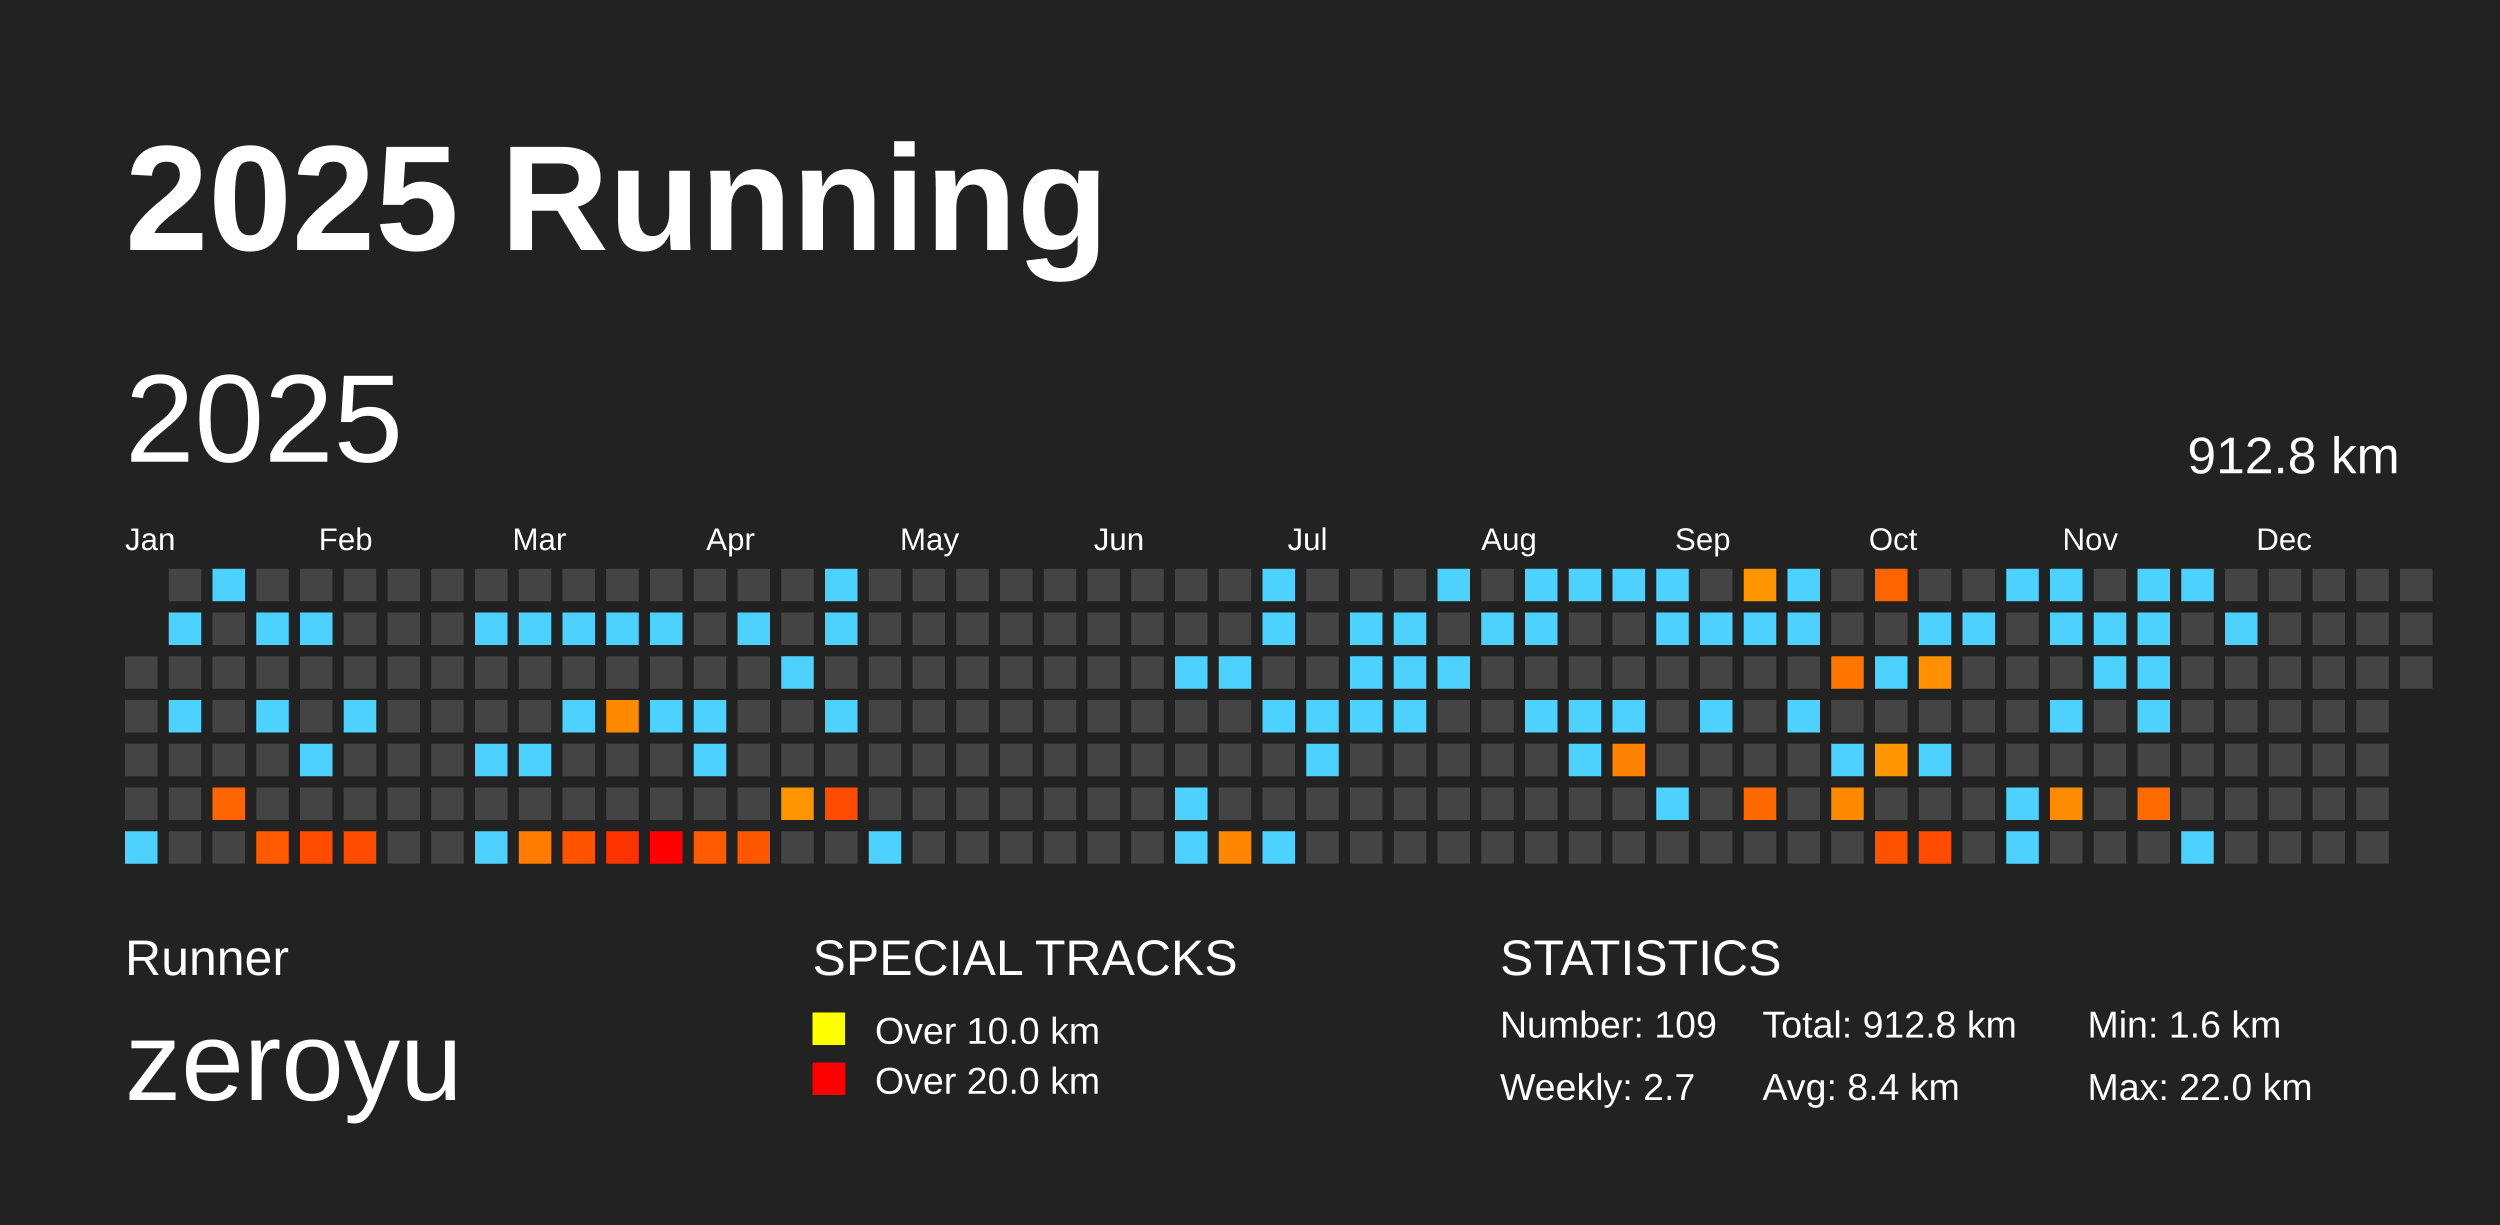
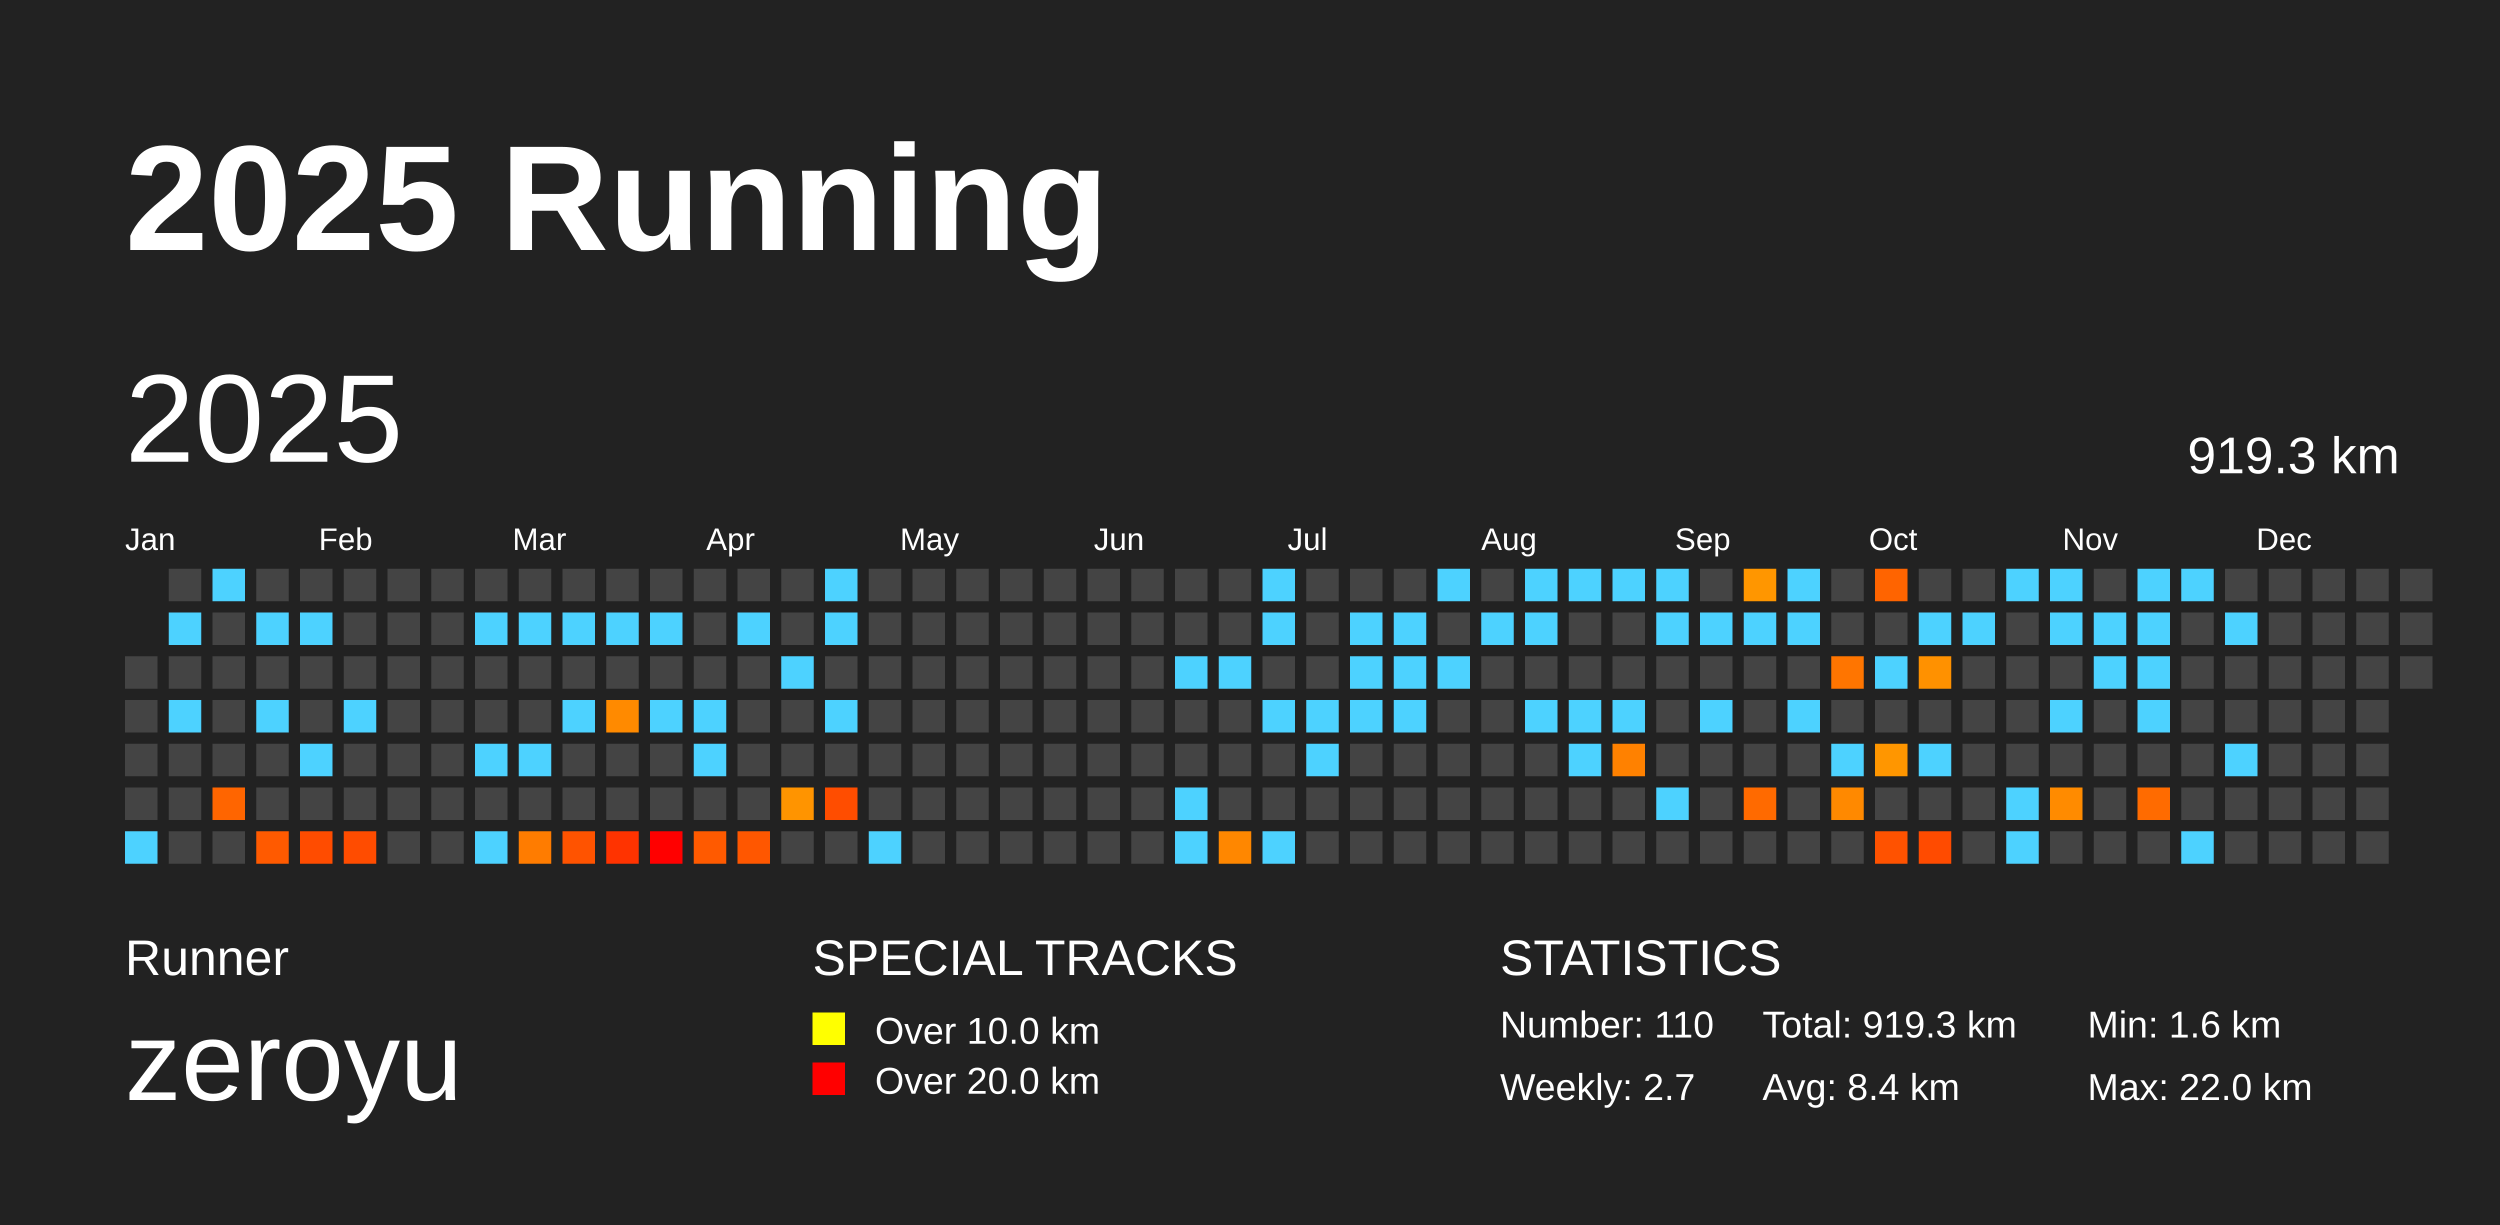
<svg xmlns="http://www.w3.org/2000/svg" baseProfile="full" height="98mm" version="1.1" viewBox="0,0,200,98" width="200mm">
  <defs />
  <rect fill="#222222" height="98" width="200" x="0" y="0" />
  <text fill="#FFFFFF" style="font-size:12px; font-family:Arial; font-weight:bold;" x="10" y="20">2025 Running</text>
  <text fill="#FFFFFF" style="font-size:4px; font-family:Arial" x="10" y="78">Runner</text>
  <text fill="#FFFFFF" style="font-size:9px; font-family:Arial" x="10" y="88">zeroyu</text>
  <text fill="#FFFFFF" style="font-size:4px; font-family:Arial" x="65" y="78">SPECIAL TRACKS</text>
  <rect fill="yellow" height="2.6" width="2.6" x="65" y="81" />
  <text fill="#FFFFFF" style="font-size:3px; font-family:Arial" x="70" y="83.5">Over 10.0 km</text>
  <rect fill="red" height="2.6" width="2.6" x="65" y="85" />
  <text fill="#FFFFFF" style="font-size:3px; font-family:Arial" x="70" y="87.5">Over 20.0 km</text>
  <text fill="#FFFFFF" style="font-size:4px; font-family:Arial" x="120" y="78">STATISTICS</text>
-   <text fill="#FFFFFF" style="font-size:3px; font-family:Arial" x="120" y="83">Number: 109</text>
+   <text fill="#FFFFFF" style="font-size:3px; font-family:Arial" x="120" y="83">Number: 110</text>
  <text fill="#FFFFFF" style="font-size:3px; font-family:Arial" x="120" y="88">Weekly: 2.7</text>
-   <text fill="#FFFFFF" style="font-size:3px; font-family:Arial" x="141" y="83">Total: 912.8 km</text>
+   <text fill="#FFFFFF" style="font-size:3px; font-family:Arial" x="141" y="83">Total: 919.3 km</text>
  <text fill="#FFFFFF" style="font-size:3px; font-family:Arial" x="141" y="88">Avg: 8.4 km</text>
  <text fill="#FFFFFF" style="font-size:3px; font-family:Arial" x="167" y="83">Min: 1.6 km</text>
  <text fill="#FFFFFF" style="font-size:3px; font-family:Arial" x="167" y="88">Max: 22.0 km</text>
  <text dominant-baseline="hanging" fill="#FFFFFF" style="font-size:10.0px; font-family:Arial;" x="10" y="30">2025</text>
-   <text dominant-baseline="hanging" fill="#FFFFFF" style="font-size:4.125px; font-family:Arial;" x="175" y="35">912.8 km</text>
+   <text dominant-baseline="hanging" fill="#FFFFFF" style="font-size:4.125px; font-family:Arial;" x="175" y="35">919.3 km</text>
  <text fill="#FFFFFF" style="font-size:2.5px; font-family:Arial" x="10.0" y="44">Jan</text>
  <text fill="#FFFFFF" style="font-size:2.5px; font-family:Arial" x="25.5" y="44">Feb</text>
  <text fill="#FFFFFF" style="font-size:2.5px; font-family:Arial" x="41.0" y="44">Mar</text>
  <text fill="#FFFFFF" style="font-size:2.5px; font-family:Arial" x="56.5" y="44">Apr</text>
  <text fill="#FFFFFF" style="font-size:2.5px; font-family:Arial" x="72.0" y="44">May</text>
  <text fill="#FFFFFF" style="font-size:2.5px; font-family:Arial" x="87.5" y="44">Jun</text>
  <text fill="#FFFFFF" style="font-size:2.5px; font-family:Arial" x="103.0" y="44">Jul</text>
  <text fill="#FFFFFF" style="font-size:2.5px; font-family:Arial" x="118.5" y="44">Aug</text>
  <text fill="#FFFFFF" style="font-size:2.5px; font-family:Arial" x="134.0" y="44">Sep</text>
  <text fill="#FFFFFF" style="font-size:2.5px; font-family:Arial" x="149.5" y="44">Oct</text>
  <text fill="#FFFFFF" style="font-size:2.5px; font-family:Arial" x="165.0" y="44">Nov</text>
  <text fill="#FFFFFF" style="font-size:2.5px; font-family:Arial" x="180.5" y="44">Dec</text>
  <rect fill="#444444" height="2.6" width="2.6" x="10.0" y="52.5" />
  <rect fill="#444444" height="2.6" width="2.6" x="10.0" y="56.0" />
  <rect fill="#444444" height="2.6" width="2.6" x="10.0" y="59.5" />
  <rect fill="#444444" height="2.6" width="2.6" x="10.0" y="63.0" />
  <rect fill="#4dd2ff" height="2.6" width="2.6" x="10.0" y="66.5" />
  <rect fill="#444444" height="2.6" width="2.6" x="13.5" y="45.5" />
  <rect fill="#4dd2ff" height="2.6" width="2.6" x="13.5" y="49.0" />
  <rect fill="#444444" height="2.6" width="2.6" x="13.5" y="52.5" />
  <rect fill="#4dd2ff" height="2.6" width="2.6" x="13.5" y="56.0" />
  <rect fill="#444444" height="2.6" width="2.6" x="13.5" y="59.5" />
  <rect fill="#444444" height="2.6" width="2.6" x="13.5" y="63.0" />
  <rect fill="#444444" height="2.6" width="2.6" x="13.5" y="66.5" />
  <rect fill="#4dd2ff" height="2.6" width="2.6" x="17.0" y="45.5" />
  <rect fill="#444444" height="2.6" width="2.6" x="17.0" y="49.0" />
  <rect fill="#444444" height="2.6" width="2.6" x="17.0" y="52.5" />
  <rect fill="#444444" height="2.6" width="2.6" x="17.0" y="56.0" />
  <rect fill="#444444" height="2.6" width="2.6" x="17.0" y="59.5" />
  <rect fill="#ff6500" height="2.6" width="2.6" x="17.0" y="63.0" />
  <rect fill="#444444" height="2.6" width="2.6" x="17.0" y="66.5" />
  <rect fill="#444444" height="2.6" width="2.6" x="20.5" y="45.5" />
  <rect fill="#4dd2ff" height="2.6" width="2.6" x="20.5" y="49.0" />
  <rect fill="#444444" height="2.6" width="2.6" x="20.5" y="52.5" />
  <rect fill="#4dd2ff" height="2.6" width="2.6" x="20.5" y="56.0" />
  <rect fill="#444444" height="2.6" width="2.6" x="20.5" y="59.5" />
  <rect fill="#444444" height="2.6" width="2.6" x="20.5" y="63.0" />
  <rect fill="#ff5a00" height="2.6" width="2.6" x="20.5" y="66.5" />
  <rect fill="#444444" height="2.6" width="2.6" x="24.0" y="45.5" />
  <rect fill="#4dd2ff" height="2.6" width="2.6" x="24.0" y="49.0" />
  <rect fill="#444444" height="2.6" width="2.6" x="24.0" y="52.5" />
  <rect fill="#444444" height="2.6" width="2.6" x="24.0" y="56.0" />
  <rect fill="#4dd2ff" height="2.6" width="2.6" x="24.0" y="59.5" />
  <rect fill="#444444" height="2.6" width="2.6" x="24.0" y="63.0" />
  <rect fill="#ff4c00" height="2.6" width="2.6" x="24.0" y="66.5" />
  <rect fill="#444444" height="2.6" width="2.6" x="27.5" y="45.5" />
  <rect fill="#444444" height="2.6" width="2.6" x="27.5" y="49.0" />
  <rect fill="#444444" height="2.6" width="2.6" x="27.5" y="52.5" />
  <rect fill="#4dd2ff" height="2.6" width="2.6" x="27.5" y="56.0" />
  <rect fill="#444444" height="2.6" width="2.6" x="27.5" y="59.5" />
  <rect fill="#444444" height="2.6" width="2.6" x="27.5" y="63.0" />
  <rect fill="#ff4c00" height="2.6" width="2.6" x="27.5" y="66.5" />
  <rect fill="#444444" height="2.6" width="2.6" x="31.0" y="45.5" />
  <rect fill="#444444" height="2.6" width="2.6" x="31.0" y="49.0" />
  <rect fill="#444444" height="2.6" width="2.6" x="31.0" y="52.5" />
  <rect fill="#444444" height="2.6" width="2.6" x="31.0" y="56.0" />
  <rect fill="#444444" height="2.6" width="2.6" x="31.0" y="59.5" />
  <rect fill="#444444" height="2.6" width="2.6" x="31.0" y="63.0" />
  <rect fill="#444444" height="2.6" width="2.6" x="31.0" y="66.5" />
  <rect fill="#444444" height="2.6" width="2.6" x="34.5" y="45.5" />
  <rect fill="#444444" height="2.6" width="2.6" x="34.5" y="49.0" />
  <rect fill="#444444" height="2.6" width="2.6" x="34.5" y="52.5" />
  <rect fill="#444444" height="2.6" width="2.6" x="34.5" y="56.0" />
  <rect fill="#444444" height="2.6" width="2.6" x="34.5" y="59.5" />
  <rect fill="#444444" height="2.6" width="2.6" x="34.5" y="63.0" />
  <rect fill="#444444" height="2.6" width="2.6" x="34.5" y="66.5" />
  <rect fill="#444444" height="2.6" width="2.6" x="38.0" y="45.5" />
  <rect fill="#4dd2ff" height="2.6" width="2.6" x="38.0" y="49.0" />
  <rect fill="#444444" height="2.6" width="2.6" x="38.0" y="52.5" />
  <rect fill="#444444" height="2.6" width="2.6" x="38.0" y="56.0" />
  <rect fill="#4dd2ff" height="2.6" width="2.6" x="38.0" y="59.5" />
  <rect fill="#444444" height="2.6" width="2.6" x="38.0" y="63.0" />
  <rect fill="#4dd2ff" height="2.6" width="2.6" x="38.0" y="66.5" />
  <rect fill="#444444" height="2.6" width="2.6" x="41.5" y="45.5" />
  <rect fill="#4dd2ff" height="2.6" width="2.6" x="41.5" y="49.0" />
  <rect fill="#444444" height="2.6" width="2.6" x="41.5" y="52.5" />
  <rect fill="#444444" height="2.6" width="2.6" x="41.5" y="56.0" />
  <rect fill="#4dd2ff" height="2.6" width="2.6" x="41.5" y="59.5" />
  <rect fill="#444444" height="2.6" width="2.6" x="41.5" y="63.0" />
  <rect fill="#ff7c00" height="2.6" width="2.6" x="41.5" y="66.5" />
  <rect fill="#444444" height="2.6" width="2.6" x="45.0" y="45.5" />
  <rect fill="#4dd2ff" height="2.6" width="2.6" x="45.0" y="49.0" />
  <rect fill="#444444" height="2.6" width="2.6" x="45.0" y="52.5" />
  <rect fill="#4dd2ff" height="2.6" width="2.6" x="45.0" y="56.0" />
  <rect fill="#444444" height="2.6" width="2.6" x="45.0" y="59.5" />
  <rect fill="#444444" height="2.6" width="2.6" x="45.0" y="63.0" />
  <rect fill="#ff5300" height="2.6" width="2.6" x="45.0" y="66.5" />
  <rect fill="#444444" height="2.6" width="2.6" x="48.5" y="45.5" />
  <rect fill="#4dd2ff" height="2.6" width="2.6" x="48.5" y="49.0" />
  <rect fill="#444444" height="2.6" width="2.6" x="48.5" y="52.5" />
  <rect fill="#ff8a00" height="2.6" width="2.6" x="48.5" y="56.0" />
  <rect fill="#444444" height="2.6" width="2.6" x="48.5" y="59.5" />
  <rect fill="#444444" height="2.6" width="2.6" x="48.5" y="63.0" />
  <rect fill="#ff3300" height="2.6" width="2.6" x="48.5" y="66.5" />
  <rect fill="#444444" height="2.6" width="2.6" x="52.0" y="45.5" />
  <rect fill="#4dd2ff" height="2.6" width="2.6" x="52.0" y="49.0" />
  <rect fill="#444444" height="2.6" width="2.6" x="52.0" y="52.5" />
  <rect fill="#4dd2ff" height="2.6" width="2.6" x="52.0" y="56.0" />
  <rect fill="#444444" height="2.6" width="2.6" x="52.0" y="59.5" />
  <rect fill="#444444" height="2.6" width="2.6" x="52.0" y="63.0" />
  <rect fill="red" height="2.6" width="2.6" x="52.0" y="66.5" />
  <rect fill="#444444" height="2.6" width="2.6" x="55.5" y="45.5" />
  <rect fill="#444444" height="2.6" width="2.6" x="55.5" y="49.0" />
  <rect fill="#444444" height="2.6" width="2.6" x="55.5" y="52.5" />
  <rect fill="#4dd2ff" height="2.6" width="2.6" x="55.5" y="56.0" />
  <rect fill="#4dd2ff" height="2.6" width="2.6" x="55.5" y="59.5" />
  <rect fill="#444444" height="2.6" width="2.6" x="55.5" y="63.0" />
  <rect fill="#ff5a00" height="2.6" width="2.6" x="55.5" y="66.5" />
  <rect fill="#444444" height="2.6" width="2.6" x="59.0" y="45.5" />
  <rect fill="#4dd2ff" height="2.6" width="2.6" x="59.0" y="49.0" />
  <rect fill="#444444" height="2.6" width="2.6" x="59.0" y="52.5" />
  <rect fill="#444444" height="2.6" width="2.6" x="59.0" y="56.0" />
  <rect fill="#444444" height="2.6" width="2.6" x="59.0" y="59.5" />
  <rect fill="#444444" height="2.6" width="2.6" x="59.0" y="63.0" />
  <rect fill="#ff5700" height="2.6" width="2.6" x="59.0" y="66.5" />
  <rect fill="#444444" height="2.6" width="2.6" x="62.5" y="45.5" />
  <rect fill="#444444" height="2.6" width="2.6" x="62.5" y="49.0" />
  <rect fill="#4dd2ff" height="2.6" width="2.6" x="62.5" y="52.5" />
  <rect fill="#444444" height="2.6" width="2.6" x="62.5" y="56.0" />
  <rect fill="#444444" height="2.6" width="2.6" x="62.5" y="59.5" />
  <rect fill="#ff9400" height="2.6" width="2.6" x="62.5" y="63.0" />
  <rect fill="#444444" height="2.6" width="2.6" x="62.5" y="66.5" />
  <rect fill="#4dd2ff" height="2.6" width="2.6" x="66.0" y="45.5" />
  <rect fill="#4dd2ff" height="2.6" width="2.6" x="66.0" y="49.0" />
  <rect fill="#444444" height="2.6" width="2.6" x="66.0" y="52.5" />
  <rect fill="#4dd2ff" height="2.6" width="2.6" x="66.0" y="56.0" />
  <rect fill="#444444" height="2.6" width="2.6" x="66.0" y="59.5" />
  <rect fill="#ff4d00" height="2.6" width="2.6" x="66.0" y="63.0" />
  <rect fill="#444444" height="2.6" width="2.6" x="66.0" y="66.5" />
  <rect fill="#444444" height="2.6" width="2.6" x="69.5" y="45.5" />
  <rect fill="#444444" height="2.6" width="2.6" x="69.5" y="49.0" />
  <rect fill="#444444" height="2.6" width="2.6" x="69.5" y="52.5" />
  <rect fill="#444444" height="2.6" width="2.6" x="69.5" y="56.0" />
  <rect fill="#444444" height="2.6" width="2.6" x="69.5" y="59.5" />
  <rect fill="#444444" height="2.6" width="2.6" x="69.5" y="63.0" />
  <rect fill="#4dd2ff" height="2.6" width="2.6" x="69.5" y="66.5" />
  <rect fill="#444444" height="2.6" width="2.6" x="73.0" y="45.5" />
  <rect fill="#444444" height="2.6" width="2.6" x="73.0" y="49.0" />
  <rect fill="#444444" height="2.6" width="2.6" x="73.0" y="52.5" />
  <rect fill="#444444" height="2.6" width="2.6" x="73.0" y="56.0" />
  <rect fill="#444444" height="2.6" width="2.6" x="73.0" y="59.5" />
  <rect fill="#444444" height="2.6" width="2.6" x="73.0" y="63.0" />
  <rect fill="#444444" height="2.6" width="2.6" x="73.0" y="66.5" />
  <rect fill="#444444" height="2.6" width="2.6" x="76.5" y="45.5" />
  <rect fill="#444444" height="2.6" width="2.6" x="76.5" y="49.0" />
  <rect fill="#444444" height="2.6" width="2.6" x="76.5" y="52.5" />
  <rect fill="#444444" height="2.6" width="2.6" x="76.5" y="56.0" />
  <rect fill="#444444" height="2.6" width="2.6" x="76.5" y="59.5" />
  <rect fill="#444444" height="2.6" width="2.6" x="76.5" y="63.0" />
  <rect fill="#444444" height="2.6" width="2.6" x="76.5" y="66.5" />
  <rect fill="#444444" height="2.6" width="2.6" x="80.0" y="45.5" />
  <rect fill="#444444" height="2.6" width="2.6" x="80.0" y="49.0" />
  <rect fill="#444444" height="2.6" width="2.6" x="80.0" y="52.5" />
  <rect fill="#444444" height="2.6" width="2.6" x="80.0" y="56.0" />
  <rect fill="#444444" height="2.6" width="2.6" x="80.0" y="59.5" />
  <rect fill="#444444" height="2.6" width="2.6" x="80.0" y="63.0" />
  <rect fill="#444444" height="2.6" width="2.6" x="80.0" y="66.5" />
  <rect fill="#444444" height="2.6" width="2.6" x="83.5" y="45.5" />
  <rect fill="#444444" height="2.6" width="2.6" x="83.5" y="49.0" />
  <rect fill="#444444" height="2.6" width="2.6" x="83.5" y="52.5" />
  <rect fill="#444444" height="2.6" width="2.6" x="83.5" y="56.0" />
  <rect fill="#444444" height="2.6" width="2.6" x="83.5" y="59.5" />
  <rect fill="#444444" height="2.6" width="2.6" x="83.5" y="63.0" />
  <rect fill="#444444" height="2.6" width="2.6" x="83.5" y="66.5" />
  <rect fill="#444444" height="2.6" width="2.6" x="87.0" y="45.5" />
  <rect fill="#444444" height="2.6" width="2.6" x="87.0" y="49.0" />
  <rect fill="#444444" height="2.6" width="2.6" x="87.0" y="52.5" />
  <rect fill="#444444" height="2.6" width="2.6" x="87.0" y="56.0" />
  <rect fill="#444444" height="2.6" width="2.6" x="87.0" y="59.5" />
  <rect fill="#444444" height="2.6" width="2.6" x="87.0" y="63.0" />
  <rect fill="#444444" height="2.6" width="2.6" x="87.0" y="66.5" />
  <rect fill="#444444" height="2.6" width="2.6" x="90.5" y="45.5" />
  <rect fill="#444444" height="2.6" width="2.6" x="90.5" y="49.0" />
  <rect fill="#444444" height="2.6" width="2.6" x="90.5" y="52.5" />
  <rect fill="#444444" height="2.6" width="2.6" x="90.5" y="56.0" />
  <rect fill="#444444" height="2.6" width="2.6" x="90.5" y="59.5" />
  <rect fill="#444444" height="2.6" width="2.6" x="90.5" y="63.0" />
  <rect fill="#444444" height="2.6" width="2.6" x="90.5" y="66.5" />
  <rect fill="#444444" height="2.6" width="2.6" x="94.0" y="45.5" />
  <rect fill="#444444" height="2.6" width="2.6" x="94.0" y="49.0" />
  <rect fill="#4dd2ff" height="2.6" width="2.6" x="94.0" y="52.5" />
  <rect fill="#444444" height="2.6" width="2.6" x="94.0" y="56.0" />
  <rect fill="#444444" height="2.6" width="2.6" x="94.0" y="59.5" />
  <rect fill="#4dd2ff" height="2.6" width="2.6" x="94.0" y="63.0" />
  <rect fill="#4dd2ff" height="2.6" width="2.6" x="94.0" y="66.5" />
  <rect fill="#444444" height="2.6" width="2.6" x="97.5" y="45.5" />
  <rect fill="#444444" height="2.6" width="2.6" x="97.5" y="49.0" />
  <rect fill="#4dd2ff" height="2.6" width="2.6" x="97.5" y="52.5" />
  <rect fill="#444444" height="2.6" width="2.6" x="97.5" y="56.0" />
  <rect fill="#444444" height="2.6" width="2.6" x="97.5" y="59.5" />
  <rect fill="#444444" height="2.6" width="2.6" x="97.5" y="63.0" />
  <rect fill="#ff8700" height="2.6" width="2.6" x="97.5" y="66.5" />
  <rect fill="#4dd2ff" height="2.6" width="2.6" x="101.0" y="45.5" />
  <rect fill="#4dd2ff" height="2.6" width="2.6" x="101.0" y="49.0" />
  <rect fill="#444444" height="2.6" width="2.6" x="101.0" y="52.5" />
  <rect fill="#4dd2ff" height="2.6" width="2.6" x="101.0" y="56.0" />
  <rect fill="#444444" height="2.6" width="2.6" x="101.0" y="59.5" />
  <rect fill="#444444" height="2.6" width="2.6" x="101.0" y="63.0" />
  <rect fill="#4dd2ff" height="2.6" width="2.6" x="101.0" y="66.5" />
  <rect fill="#444444" height="2.6" width="2.6" x="104.5" y="45.5" />
  <rect fill="#444444" height="2.6" width="2.6" x="104.5" y="49.0" />
  <rect fill="#444444" height="2.6" width="2.6" x="104.5" y="52.5" />
  <rect fill="#4dd2ff" height="2.6" width="2.6" x="104.5" y="56.0" />
  <rect fill="#4dd2ff" height="2.6" width="2.6" x="104.5" y="59.5" />
  <rect fill="#444444" height="2.6" width="2.6" x="104.5" y="63.0" />
  <rect fill="#444444" height="2.6" width="2.6" x="104.5" y="66.5" />
  <rect fill="#444444" height="2.6" width="2.6" x="108.0" y="45.5" />
  <rect fill="#4dd2ff" height="2.6" width="2.6" x="108.0" y="49.0" />
  <rect fill="#4dd2ff" height="2.6" width="2.6" x="108.0" y="52.5" />
  <rect fill="#4dd2ff" height="2.6" width="2.6" x="108.0" y="56.0" />
  <rect fill="#444444" height="2.6" width="2.6" x="108.0" y="59.5" />
  <rect fill="#444444" height="2.6" width="2.6" x="108.0" y="63.0" />
  <rect fill="#444444" height="2.6" width="2.6" x="108.0" y="66.5" />
  <rect fill="#444444" height="2.6" width="2.6" x="111.5" y="45.5" />
  <rect fill="#4dd2ff" height="2.6" width="2.6" x="111.5" y="49.0" />
  <rect fill="#4dd2ff" height="2.6" width="2.6" x="111.5" y="52.5" />
  <rect fill="#4dd2ff" height="2.6" width="2.6" x="111.5" y="56.0" />
  <rect fill="#444444" height="2.6" width="2.6" x="111.5" y="59.5" />
  <rect fill="#444444" height="2.6" width="2.6" x="111.5" y="63.0" />
  <rect fill="#444444" height="2.6" width="2.6" x="111.5" y="66.5" />
  <rect fill="#4dd2ff" height="2.6" width="2.6" x="115.0" y="45.5" />
  <rect fill="#444444" height="2.6" width="2.6" x="115.0" y="49.0" />
  <rect fill="#4dd2ff" height="2.6" width="2.6" x="115.0" y="52.5" />
  <rect fill="#444444" height="2.6" width="2.6" x="115.0" y="56.0" />
  <rect fill="#444444" height="2.6" width="2.6" x="115.0" y="59.5" />
  <rect fill="#444444" height="2.6" width="2.6" x="115.0" y="63.0" />
  <rect fill="#444444" height="2.6" width="2.6" x="115.0" y="66.5" />
  <rect fill="#444444" height="2.6" width="2.6" x="118.5" y="45.5" />
  <rect fill="#4dd2ff" height="2.6" width="2.6" x="118.5" y="49.0" />
  <rect fill="#444444" height="2.6" width="2.6" x="118.5" y="52.5" />
  <rect fill="#444444" height="2.6" width="2.6" x="118.5" y="56.0" />
  <rect fill="#444444" height="2.6" width="2.6" x="118.5" y="59.5" />
  <rect fill="#444444" height="2.6" width="2.6" x="118.5" y="63.0" />
  <rect fill="#444444" height="2.6" width="2.6" x="118.5" y="66.5" />
  <rect fill="#4dd2ff" height="2.6" width="2.6" x="122.0" y="45.5" />
  <rect fill="#4dd2ff" height="2.6" width="2.6" x="122.0" y="49.0" />
  <rect fill="#444444" height="2.6" width="2.6" x="122.0" y="52.5" />
  <rect fill="#4dd2ff" height="2.6" width="2.6" x="122.0" y="56.0" />
  <rect fill="#444444" height="2.6" width="2.6" x="122.0" y="59.5" />
  <rect fill="#444444" height="2.6" width="2.6" x="122.0" y="63.0" />
  <rect fill="#444444" height="2.6" width="2.6" x="122.0" y="66.5" />
  <rect fill="#4dd2ff" height="2.6" width="2.6" x="125.5" y="45.5" />
  <rect fill="#444444" height="2.6" width="2.6" x="125.5" y="49.0" />
  <rect fill="#444444" height="2.6" width="2.6" x="125.5" y="52.5" />
  <rect fill="#4dd2ff" height="2.6" width="2.6" x="125.5" y="56.0" />
  <rect fill="#4dd2ff" height="2.6" width="2.6" x="125.5" y="59.5" />
  <rect fill="#444444" height="2.6" width="2.6" x="125.5" y="63.0" />
  <rect fill="#444444" height="2.6" width="2.6" x="125.5" y="66.5" />
  <rect fill="#4dd2ff" height="2.6" width="2.6" x="129.0" y="45.5" />
  <rect fill="#444444" height="2.6" width="2.6" x="129.0" y="49.0" />
  <rect fill="#444444" height="2.6" width="2.6" x="129.0" y="52.5" />
  <rect fill="#4dd2ff" height="2.6" width="2.6" x="129.0" y="56.0" />
  <rect fill="#ff8100" height="2.6" width="2.6" x="129.0" y="59.5" />
  <rect fill="#444444" height="2.6" width="2.6" x="129.0" y="63.0" />
  <rect fill="#444444" height="2.6" width="2.6" x="129.0" y="66.5" />
  <rect fill="#4dd2ff" height="2.6" width="2.6" x="132.5" y="45.5" />
  <rect fill="#4dd2ff" height="2.6" width="2.6" x="132.5" y="49.0" />
  <rect fill="#444444" height="2.6" width="2.6" x="132.5" y="52.5" />
  <rect fill="#444444" height="2.6" width="2.6" x="132.5" y="56.0" />
  <rect fill="#444444" height="2.6" width="2.6" x="132.5" y="59.5" />
  <rect fill="#4dd2ff" height="2.6" width="2.6" x="132.5" y="63.0" />
  <rect fill="#444444" height="2.6" width="2.6" x="132.5" y="66.5" />
  <rect fill="#444444" height="2.6" width="2.6" x="136.0" y="45.5" />
  <rect fill="#4dd2ff" height="2.6" width="2.6" x="136.0" y="49.0" />
  <rect fill="#444444" height="2.6" width="2.6" x="136.0" y="52.5" />
  <rect fill="#4dd2ff" height="2.6" width="2.6" x="136.0" y="56.0" />
  <rect fill="#444444" height="2.6" width="2.6" x="136.0" y="59.5" />
  <rect fill="#444444" height="2.6" width="2.6" x="136.0" y="63.0" />
  <rect fill="#444444" height="2.6" width="2.6" x="136.0" y="66.5" />
  <rect fill="#ff9600" height="2.6" width="2.6" x="139.5" y="45.5" />
  <rect fill="#4dd2ff" height="2.6" width="2.6" x="139.5" y="49.0" />
  <rect fill="#444444" height="2.6" width="2.6" x="139.5" y="52.5" />
  <rect fill="#444444" height="2.6" width="2.6" x="139.5" y="56.0" />
  <rect fill="#444444" height="2.6" width="2.6" x="139.5" y="59.5" />
  <rect fill="#ff6a00" height="2.6" width="2.6" x="139.5" y="63.0" />
  <rect fill="#444444" height="2.6" width="2.6" x="139.5" y="66.5" />
  <rect fill="#4dd2ff" height="2.6" width="2.6" x="143.0" y="45.5" />
  <rect fill="#4dd2ff" height="2.6" width="2.6" x="143.0" y="49.0" />
  <rect fill="#444444" height="2.6" width="2.6" x="143.0" y="52.5" />
  <rect fill="#4dd2ff" height="2.6" width="2.6" x="143.0" y="56.0" />
  <rect fill="#444444" height="2.6" width="2.6" x="143.0" y="59.5" />
  <rect fill="#444444" height="2.6" width="2.6" x="143.0" y="63.0" />
  <rect fill="#444444" height="2.6" width="2.6" x="143.0" y="66.5" />
  <rect fill="#444444" height="2.6" width="2.6" x="146.5" y="45.5" />
  <rect fill="#444444" height="2.6" width="2.6" x="146.5" y="49.0" />
  <rect fill="#ff7500" height="2.6" width="2.6" x="146.5" y="52.5" />
  <rect fill="#444444" height="2.6" width="2.6" x="146.5" y="56.0" />
  <rect fill="#4dd2ff" height="2.6" width="2.6" x="146.5" y="59.5" />
  <rect fill="#ff8900" height="2.6" width="2.6" x="146.5" y="63.0" />
  <rect fill="#444444" height="2.6" width="2.6" x="146.5" y="66.5" />
  <rect fill="#ff6400" height="2.6" width="2.6" x="150.0" y="45.5" />
  <rect fill="#444444" height="2.6" width="2.6" x="150.0" y="49.0" />
  <rect fill="#4dd2ff" height="2.6" width="2.6" x="150.0" y="52.5" />
  <rect fill="#444444" height="2.6" width="2.6" x="150.0" y="56.0" />
  <rect fill="#ff9600" height="2.6" width="2.6" x="150.0" y="59.5" />
  <rect fill="#444444" height="2.6" width="2.6" x="150.0" y="63.0" />
  <rect fill="#ff5200" height="2.6" width="2.6" x="150.0" y="66.5" />
  <rect fill="#444444" height="2.6" width="2.6" x="153.5" y="45.5" />
  <rect fill="#4dd2ff" height="2.6" width="2.6" x="153.5" y="49.0" />
  <rect fill="#ff9100" height="2.6" width="2.6" x="153.5" y="52.5" />
  <rect fill="#444444" height="2.6" width="2.6" x="153.5" y="56.0" />
  <rect fill="#4dd2ff" height="2.6" width="2.6" x="153.5" y="59.5" />
  <rect fill="#444444" height="2.6" width="2.6" x="153.5" y="63.0" />
  <rect fill="#ff4b00" height="2.6" width="2.6" x="153.5" y="66.5" />
  <rect fill="#444444" height="2.6" width="2.6" x="157.0" y="45.5" />
  <rect fill="#4dd2ff" height="2.6" width="2.6" x="157.0" y="49.0" />
  <rect fill="#444444" height="2.6" width="2.6" x="157.0" y="52.5" />
  <rect fill="#444444" height="2.6" width="2.6" x="157.0" y="56.0" />
  <rect fill="#444444" height="2.6" width="2.6" x="157.0" y="59.5" />
  <rect fill="#444444" height="2.6" width="2.6" x="157.0" y="63.0" />
  <rect fill="#444444" height="2.6" width="2.6" x="157.0" y="66.5" />
  <rect fill="#4dd2ff" height="2.6" width="2.6" x="160.5" y="45.5" />
  <rect fill="#444444" height="2.6" width="2.6" x="160.5" y="49.0" />
  <rect fill="#444444" height="2.6" width="2.6" x="160.5" y="52.5" />
  <rect fill="#444444" height="2.6" width="2.6" x="160.5" y="56.0" />
  <rect fill="#444444" height="2.6" width="2.6" x="160.5" y="59.5" />
  <rect fill="#4dd2ff" height="2.6" width="2.6" x="160.5" y="63.0" />
  <rect fill="#4dd2ff" height="2.6" width="2.6" x="160.5" y="66.5" />
  <rect fill="#4dd2ff" height="2.6" width="2.6" x="164.0" y="45.5" />
  <rect fill="#4dd2ff" height="2.6" width="2.6" x="164.0" y="49.0" />
  <rect fill="#444444" height="2.6" width="2.6" x="164.0" y="52.5" />
  <rect fill="#4dd2ff" height="2.6" width="2.6" x="164.0" y="56.0" />
  <rect fill="#444444" height="2.6" width="2.6" x="164.0" y="59.5" />
  <rect fill="#ff8b00" height="2.6" width="2.6" x="164.0" y="63.0" />
  <rect fill="#444444" height="2.6" width="2.6" x="164.0" y="66.5" />
  <rect fill="#444444" height="2.6" width="2.6" x="167.5" y="45.5" />
  <rect fill="#4dd2ff" height="2.6" width="2.6" x="167.5" y="49.0" />
  <rect fill="#4dd2ff" height="2.6" width="2.6" x="167.5" y="52.5" />
  <rect fill="#444444" height="2.6" width="2.6" x="167.5" y="56.0" />
  <rect fill="#444444" height="2.6" width="2.6" x="167.5" y="59.5" />
  <rect fill="#444444" height="2.6" width="2.6" x="167.5" y="63.0" />
  <rect fill="#444444" height="2.6" width="2.6" x="167.5" y="66.5" />
  <rect fill="#4dd2ff" height="2.6" width="2.6" x="171.0" y="45.5" />
  <rect fill="#4dd2ff" height="2.6" width="2.6" x="171.0" y="49.0" />
  <rect fill="#4dd2ff" height="2.6" width="2.6" x="171.0" y="52.5" />
  <rect fill="#4dd2ff" height="2.6" width="2.6" x="171.0" y="56.0" />
  <rect fill="#444444" height="2.6" width="2.6" x="171.0" y="59.5" />
  <rect fill="#ff6b00" height="2.6" width="2.6" x="171.0" y="63.0" />
  <rect fill="#444444" height="2.6" width="2.6" x="171.0" y="66.5" />
  <rect fill="#4dd2ff" height="2.6" width="2.6" x="174.5" y="45.5" />
  <rect fill="#444444" height="2.6" width="2.6" x="174.5" y="49.0" />
  <rect fill="#444444" height="2.6" width="2.6" x="174.5" y="52.5" />
  <rect fill="#444444" height="2.6" width="2.6" x="174.5" y="56.0" />
  <rect fill="#444444" height="2.6" width="2.6" x="174.5" y="59.5" />
  <rect fill="#444444" height="2.6" width="2.6" x="174.5" y="63.0" />
  <rect fill="#4dd2ff" height="2.6" width="2.6" x="174.5" y="66.5" />
  <rect fill="#444444" height="2.6" width="2.6" x="178.0" y="45.5" />
  <rect fill="#4dd2ff" height="2.6" width="2.6" x="178.0" y="49.0" />
  <rect fill="#444444" height="2.6" width="2.6" x="178.0" y="52.5" />
  <rect fill="#444444" height="2.6" width="2.6" x="178.0" y="56.0" />
-   <rect fill="#444444" height="2.6" width="2.6" x="178.0" y="59.5" />
+   <rect fill="#4dd2ff" height="2.6" width="2.6" x="178.0" y="59.5" />
  <rect fill="#444444" height="2.6" width="2.6" x="178.0" y="63.0" />
  <rect fill="#444444" height="2.6" width="2.6" x="178.0" y="66.5" />
  <rect fill="#444444" height="2.6" width="2.6" x="181.5" y="45.5" />
  <rect fill="#444444" height="2.6" width="2.6" x="181.5" y="49.0" />
  <rect fill="#444444" height="2.6" width="2.6" x="181.5" y="52.5" />
  <rect fill="#444444" height="2.6" width="2.6" x="181.5" y="56.0" />
  <rect fill="#444444" height="2.6" width="2.6" x="181.5" y="59.5" />
  <rect fill="#444444" height="2.6" width="2.6" x="181.5" y="63.0" />
  <rect fill="#444444" height="2.6" width="2.6" x="181.5" y="66.5" />
  <rect fill="#444444" height="2.6" width="2.6" x="185.0" y="45.5" />
  <rect fill="#444444" height="2.6" width="2.6" x="185.0" y="49.0" />
  <rect fill="#444444" height="2.6" width="2.6" x="185.0" y="52.5" />
  <rect fill="#444444" height="2.6" width="2.6" x="185.0" y="56.0" />
  <rect fill="#444444" height="2.6" width="2.6" x="185.0" y="59.5" />
  <rect fill="#444444" height="2.6" width="2.6" x="185.0" y="63.0" />
  <rect fill="#444444" height="2.6" width="2.6" x="185.0" y="66.5" />
  <rect fill="#444444" height="2.6" width="2.6" x="188.5" y="45.5" />
  <rect fill="#444444" height="2.6" width="2.6" x="188.5" y="49.0" />
  <rect fill="#444444" height="2.6" width="2.6" x="188.5" y="52.5" />
  <rect fill="#444444" height="2.6" width="2.6" x="188.5" y="56.0" />
  <rect fill="#444444" height="2.6" width="2.6" x="188.5" y="59.5" />
  <rect fill="#444444" height="2.6" width="2.6" x="188.5" y="63.0" />
  <rect fill="#444444" height="2.6" width="2.6" x="188.5" y="66.5" />
  <rect fill="#444444" height="2.6" width="2.6" x="192.0" y="45.5" />
  <rect fill="#444444" height="2.6" width="2.6" x="192.0" y="49.0" />
  <rect fill="#444444" height="2.6" width="2.6" x="192.0" y="52.5" />
</svg>
